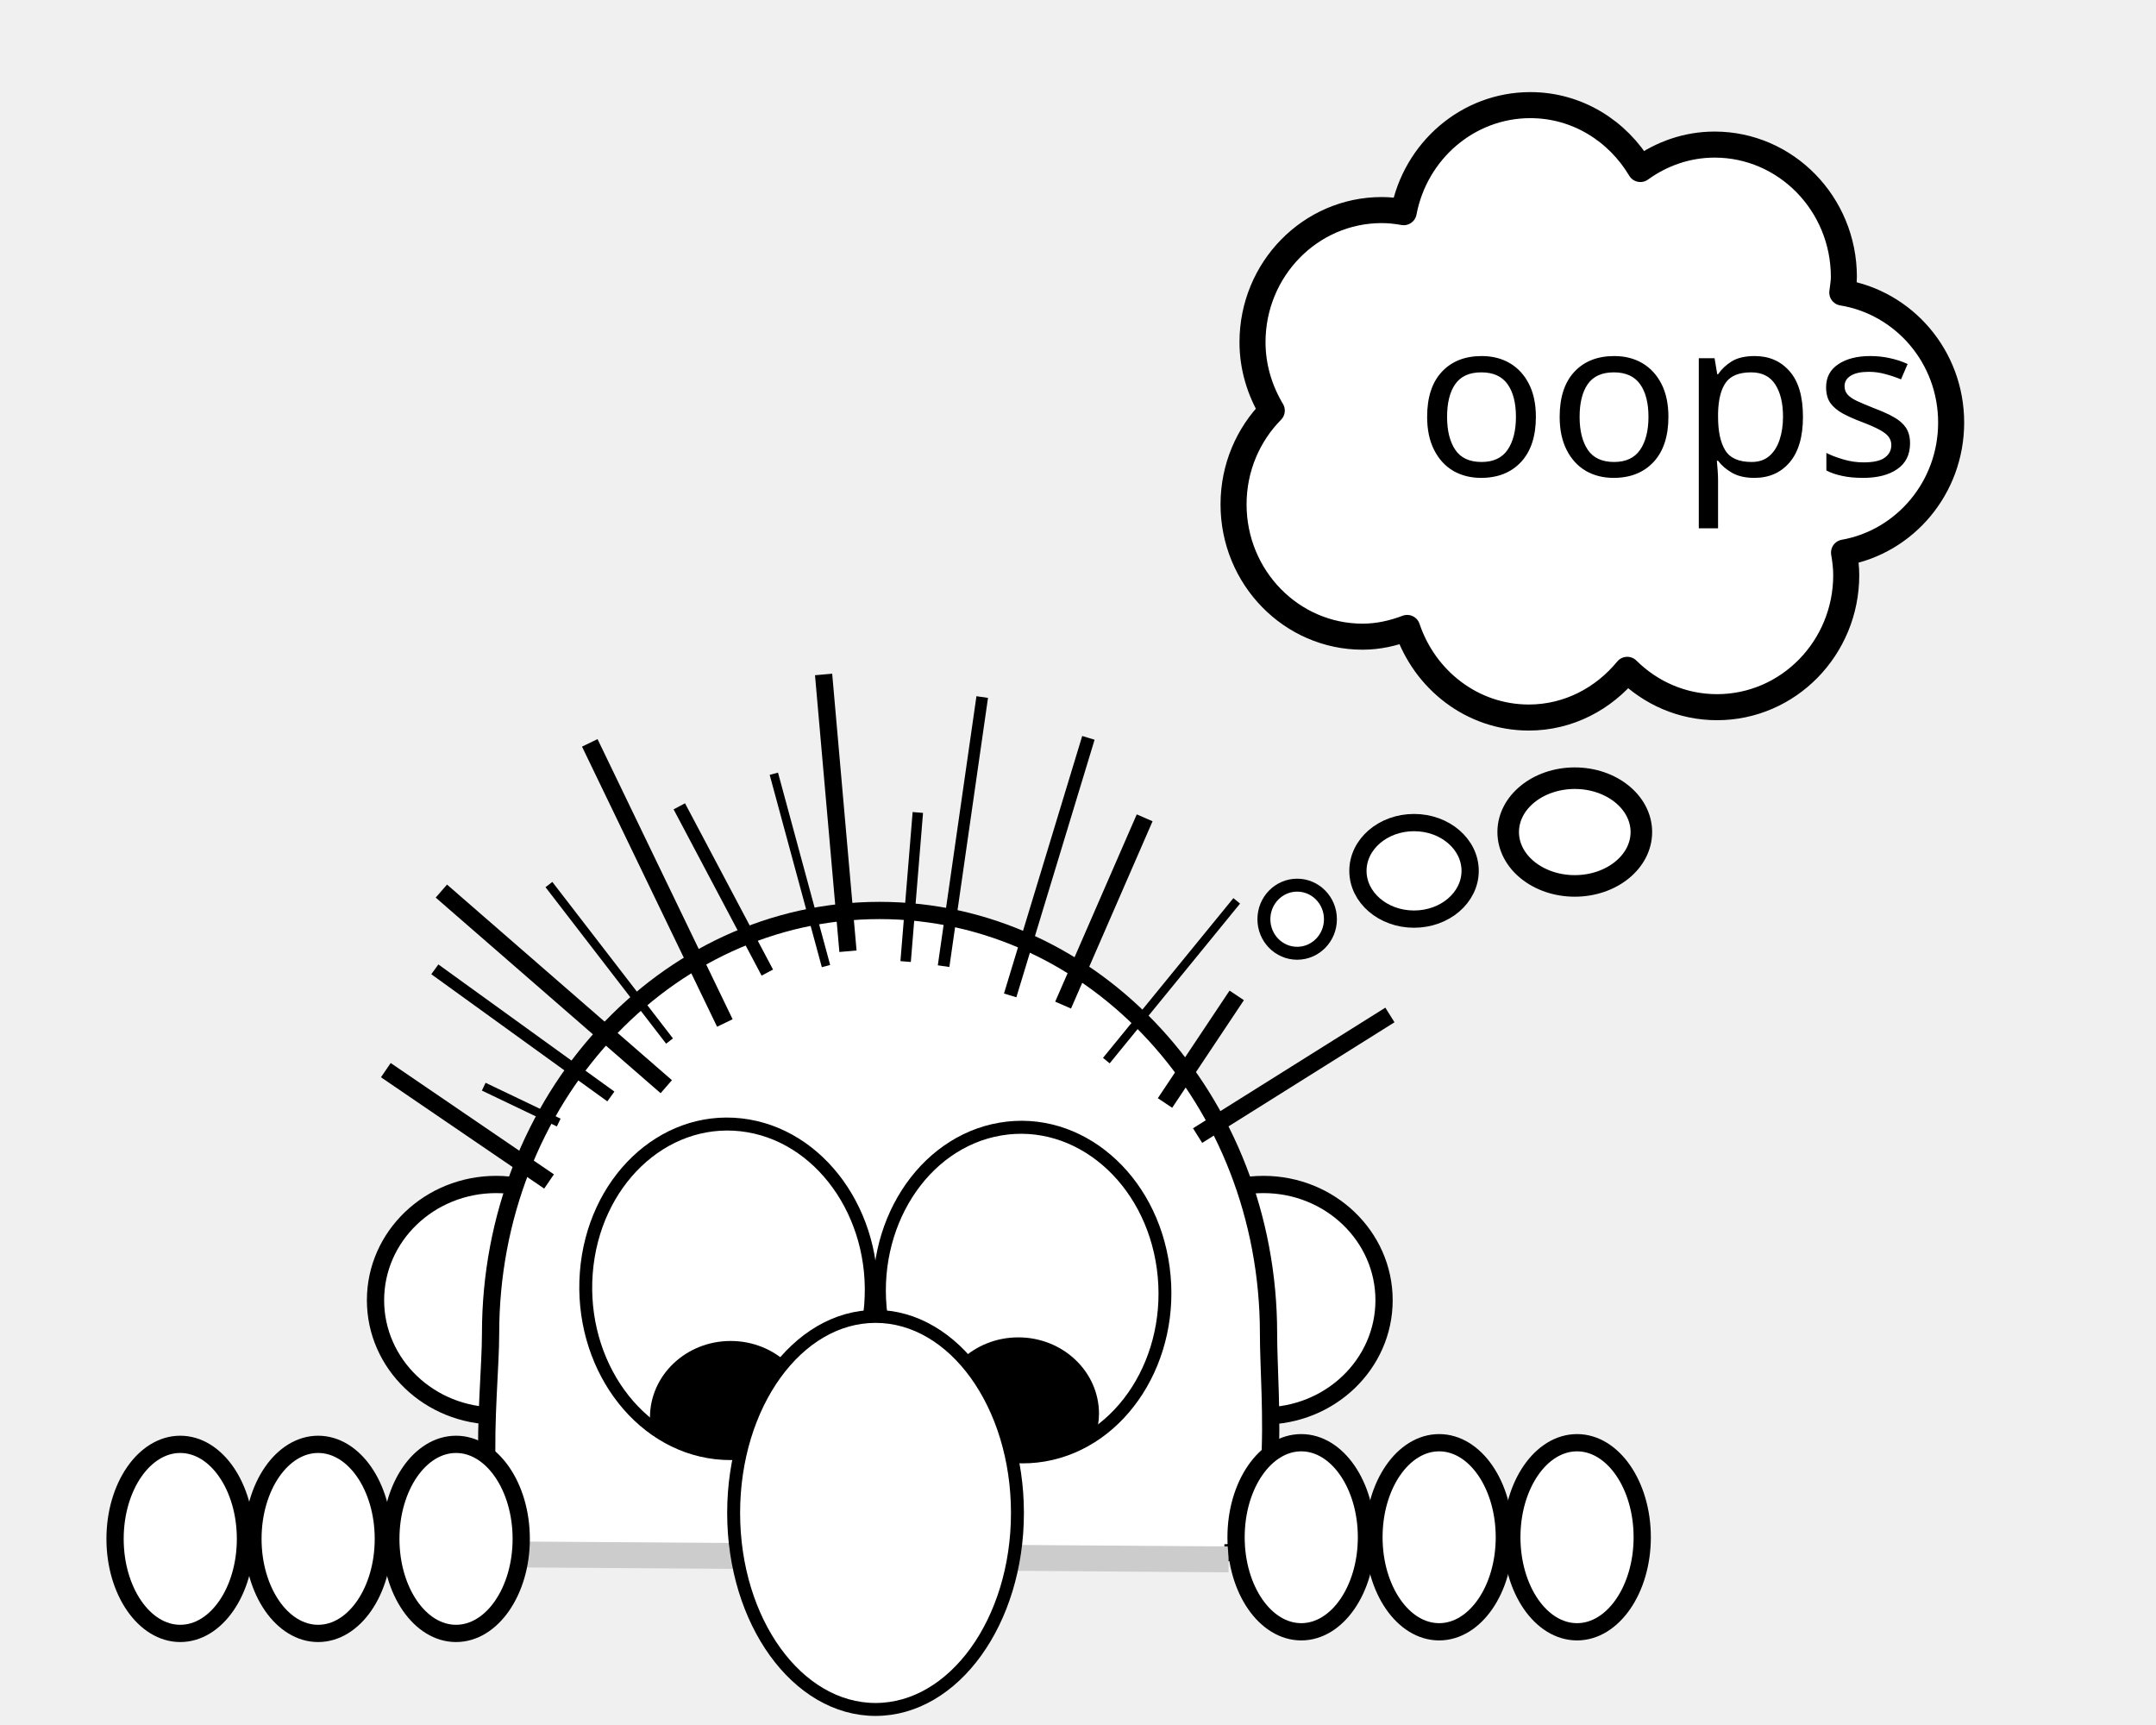
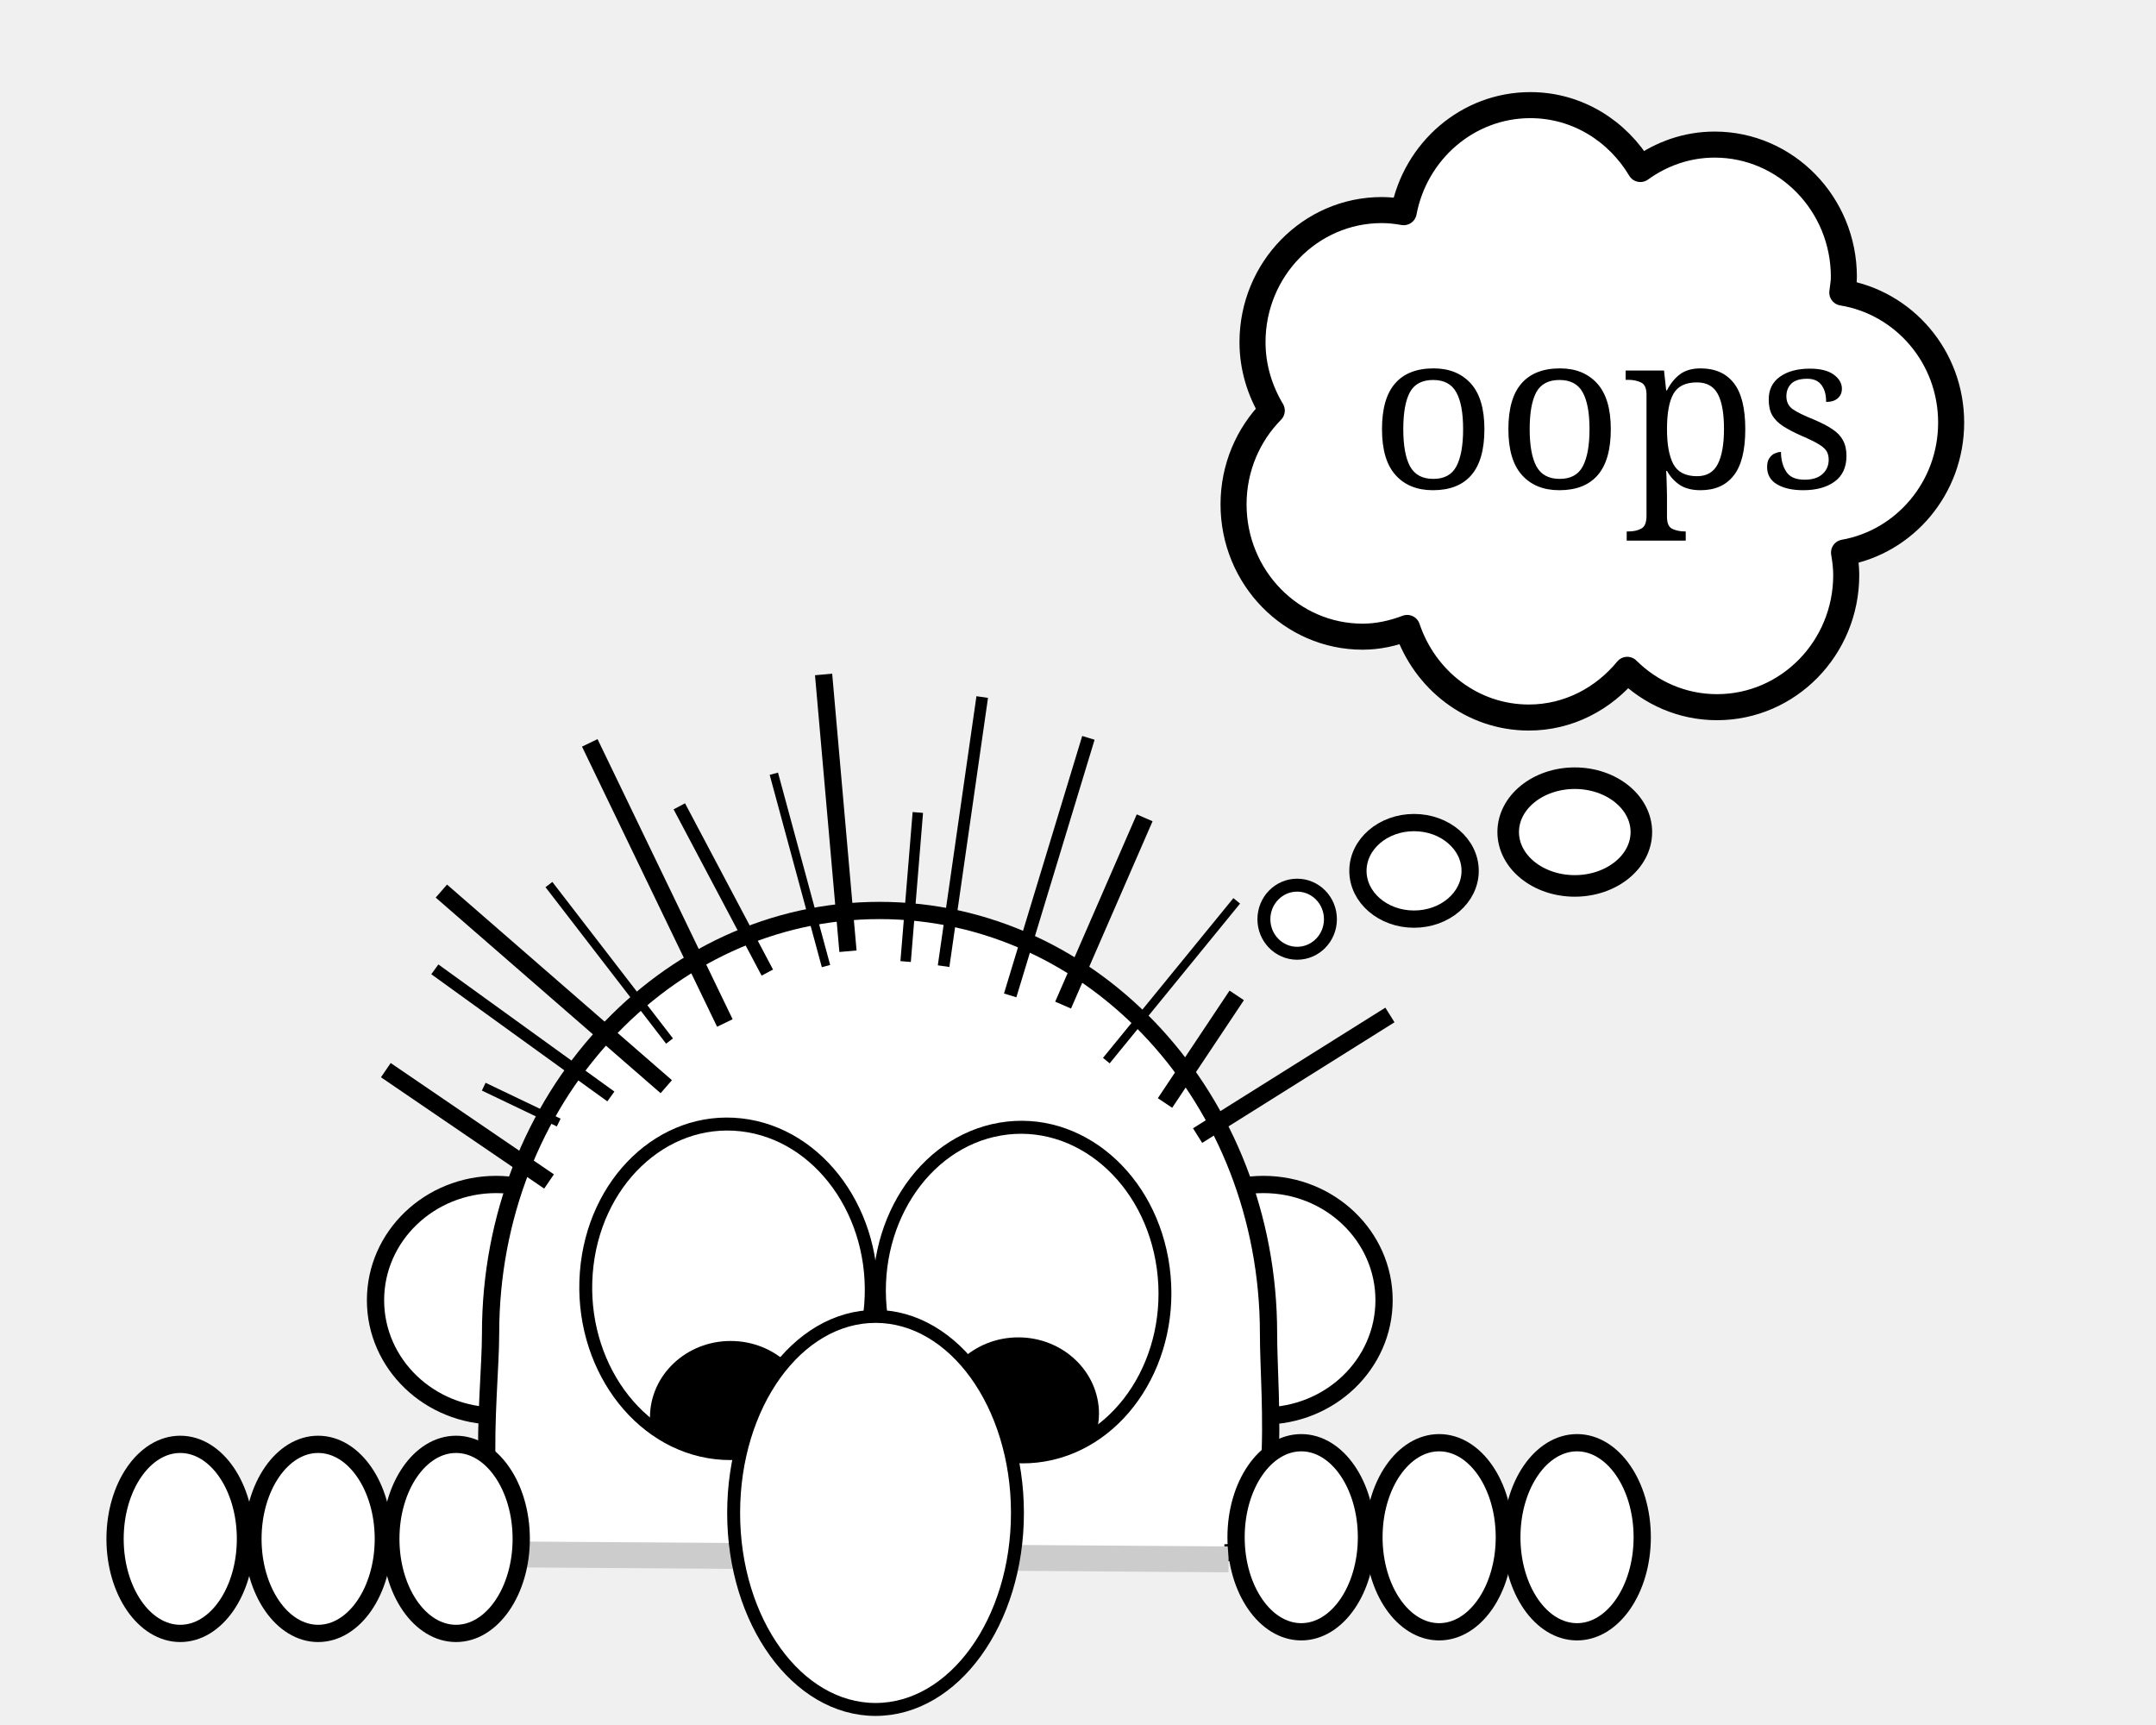
<svg xmlns="http://www.w3.org/2000/svg" width="250mm" height="200mm" viewBox="0 0 250 200" version="1.1" id="svg8">
  <defs id="defs2" />
  <g id="layer1" transform="translate(0,-97)">
    <ellipse ry="13.418" rx="13.985" cy="247.749" cx="146.504" id="ellipse4559" style="opacity:1;fill:#ffffff;fill-opacity:1;stroke:#000000;stroke-width:2;stroke-miterlimit:4;stroke-dasharray:none;stroke-opacity:1" />
    <ellipse style="opacity:1;fill:#ffffff;fill-opacity:1;stroke:#000000;stroke-width:2;stroke-miterlimit:4;stroke-dasharray:none;stroke-opacity:1" id="path4550" cx="57.528" cy="247.749" rx="13.985" ry="13.418" />
    <path style="opacity:1;fill:#ffffff;fill-opacity:1;stroke:#000000;stroke-width:2;stroke-miterlimit:4;stroke-dasharray:none;stroke-opacity:1" d="m 141.975,277.043 c 7.129,0 5.099,-18.206 5.118,-25.438 -5e-5,-27.086 -20.194,-49.043 -45.104,-49.043 -24.91,-4e-5 -45.104,21.957 -45.104,49.043 0.016,7.231 -2.585,26.005 4.543,26.005" id="path4554" />
    <ellipse style="fill:#ffffff;stroke:#000000;stroke-width:1.5;stroke-miterlimit:4;stroke-dasharray:none;stroke-opacity:1" id="ellipse4591" cx="-103.186" cy="-235.561" rx="16.593" ry="19.068" transform="matrix(-0.9937052,-0.1120265,0.07668232,-0.9970556,0,0)" />
    <ellipse transform="matrix(0.985697,-0.1685272,-0.1334317,-0.991058,0,0)" ry="19.068" rx="16.593" cy="-263.416" cx="84.59" id="ellipse4534" style="fill:#ffffff;stroke:#000000;stroke-width:1.5;stroke-miterlimit:4;stroke-dasharray:none;stroke-opacity:1" />
    <path style="fill:none;stroke:#000000;stroke-width:2;stroke-linecap:butt;stroke-linejoin:miter;stroke-miterlimit:4;stroke-dasharray:none;stroke-opacity:1" d="M 63.666,233.983 C 44.738,221.074 44.738,221.074 44.738,221.074" id="path4593" />
    <path style="fill:none;stroke:#000000;stroke-width:2;stroke-linecap:butt;stroke-linejoin:miter;stroke-miterlimit:4;stroke-dasharray:none;stroke-opacity:1" d="M 77.258,222.993 C 51.178,200.314 51.178,200.314 51.178,200.314" id="path4595" />
    <path style="fill:none;stroke:#000000;stroke-width:1;stroke-linecap:butt;stroke-linejoin:miter;stroke-miterlimit:4;stroke-dasharray:none;stroke-opacity:1" d="M 95.779,209.008 C 89.731,186.707 89.731,186.707 89.731,186.707" id="path4599" />
    <path style="fill:none;stroke:#000000;stroke-width:1.5;stroke-linecap:butt;stroke-linejoin:miter;stroke-miterlimit:4;stroke-dasharray:none;stroke-opacity:1" d="m 117.135,212.409 c 9.071,-29.86 9.071,-29.86 9.071,-29.86" id="path4603" />
    <path style="fill:none;stroke:#000000;stroke-width:1;stroke-linecap:butt;stroke-linejoin:miter;stroke-miterlimit:4;stroke-dasharray:none;stroke-opacity:1" d="M 128.285,219.969 C 143.404,201.448 143.404,201.448 143.404,201.448" id="path4605" />
    <path style="fill:none;stroke:#000000;stroke-width:2;stroke-linecap:butt;stroke-linejoin:miter;stroke-miterlimit:4;stroke-dasharray:none;stroke-opacity:1" d="M 138.868,228.662 C 161.169,214.677 161.169,214.677 161.169,214.677" id="path4607" />
    <path style="fill:none;stroke:#000000;stroke-width:2;stroke-linecap:butt;stroke-linejoin:miter;stroke-miterlimit:4;stroke-dasharray:none;stroke-opacity:1" d="m 123.274,213.534 c 9.455,-21.714 9.455,-21.714 9.455,-21.714" id="path4609" />
    <path style="fill:none;stroke:#000000;stroke-width:0.265px;stroke-linecap:butt;stroke-linejoin:miter;stroke-opacity:1" d="m 108.101,147.699 v 0 0" id="path4611" />
    <path style="fill:none;stroke:#000000;stroke-width:1;stroke-linecap:butt;stroke-linejoin:miter;stroke-miterlimit:4;stroke-dasharray:none;stroke-opacity:1" d="M 77.636,217.701 C 63.651,199.558 63.651,199.558 63.651,199.558" id="path4615" />
    <path style="fill:none;stroke:#000000;stroke-width:1.5;stroke-linecap:butt;stroke-linejoin:miter;stroke-miterlimit:4;stroke-dasharray:none;stroke-opacity:1" d="m 88.975,209.764 c -10.205,-19.277 -10.205,-19.277 -10.205,-19.277" id="path4619" />
    <path style="fill:none;stroke:#000000;stroke-width:1.21;stroke-linecap:butt;stroke-linejoin:miter;stroke-miterlimit:4;stroke-dasharray:none;stroke-opacity:1" d="m 105.012,208.484 c 1.416,-17.285 1.416,-17.285 1.416,-17.285" id="path4621" />
    <path style="fill:none;stroke:#000000;stroke-width:2;stroke-linecap:butt;stroke-linejoin:miter;stroke-miterlimit:4;stroke-dasharray:none;stroke-opacity:1" d="M 135.089,224.883 C 143.404,212.409 143.404,212.409 143.404,212.409" id="path4627" />
    <path style="fill:none;stroke:#000000;stroke-width:2;stroke-linecap:butt;stroke-linejoin:miter;stroke-miterlimit:4;stroke-dasharray:none;stroke-opacity:1" d="M 98.326,207.288 C 95.5,175.198 95.5,175.198 95.5,175.198" id="path4629" />
    <path style="fill:none;stroke:#000000;stroke-width:1.354;stroke-linecap:butt;stroke-linejoin:miter;stroke-miterlimit:4;stroke-dasharray:none;stroke-opacity:1" d="m 109.415,209.017 c 4.479,-31.201 4.479,-31.201 4.479,-31.201" id="path4631" />
    <path style="fill:none;stroke:#000000;stroke-width:1;stroke-linecap:butt;stroke-linejoin:miter;stroke-miterlimit:4;stroke-dasharray:none;stroke-opacity:1" d="m 64.785,227.15 c -8.693,-4.158 -8.693,-4.158 -8.693,-4.158" id="path4635" />
    <path style="fill:none;stroke:#000000;stroke-width:1.4;stroke-linecap:butt;stroke-linejoin:miter;stroke-miterlimit:4;stroke-dasharray:none;stroke-opacity:1" d="M 70.833,224.127 C 50.422,209.386 50.422,209.386 50.422,209.386" id="path4637" />
    <path style="fill:none;stroke:#cccccc;stroke-width:3;stroke-linecap:butt;stroke-linejoin:miter;stroke-miterlimit:4;stroke-dasharray:none;stroke-opacity:1" d="m 61.005,277.232 c 81.454,0.567 81.454,0.567 81.454,0.567" id="path5290" />
    <ellipse ry="10.961" rx="7.56" cy="275.232" cx="166.877" id="ellipse4567" style="opacity:1;fill:#ffffff;fill-opacity:1;stroke:#000000;stroke-width:2;stroke-miterlimit:4;stroke-dasharray:none;stroke-opacity:1" />
    <ellipse style="opacity:1;fill:#ffffff;fill-opacity:1;stroke:#000000;stroke-width:2;stroke-miterlimit:4;stroke-dasharray:none;stroke-opacity:1" id="ellipse4569" cx="182.865" cy="275.232" rx="7.56" ry="10.961" />
    <ellipse ry="10.961" rx="7.56" cy="275.232" cx="150.888" id="ellipse4571" style="opacity:1;fill:#ffffff;fill-opacity:1;stroke:#000000;stroke-width:2;stroke-miterlimit:4;stroke-dasharray:none;stroke-opacity:1" />
    <ellipse style="opacity:1;fill:#ffffff;fill-opacity:1;stroke:#000000;stroke-width:2;stroke-miterlimit:4;stroke-dasharray:none;stroke-opacity:1" id="path4561" cx="36.89" cy="275.421" rx="7.56" ry="10.961" />
    <ellipse ry="10.961" rx="7.56" cy="275.421" cx="52.879" id="ellipse4563" style="opacity:1;fill:#ffffff;fill-opacity:1;stroke:#000000;stroke-width:2;stroke-miterlimit:4;stroke-dasharray:none;stroke-opacity:1" />
    <ellipse style="opacity:1;fill:#ffffff;fill-opacity:1;stroke:#000000;stroke-width:2;stroke-miterlimit:4;stroke-dasharray:none;stroke-opacity:1" id="ellipse4565" cx="20.902" cy="275.421" rx="7.56" ry="10.961" />
    <path style="fill:#000000;fill-opacity:1;stroke:none;stroke-width:2.295;stroke-miterlimit:4;stroke-dasharray:none;stroke-opacity:1" d="m 84.723,252.475 a 9.355,8.866 0 0 0 -9.355,8.866 9.355,8.866 0 0 0 0.011,0.295 13.919,13.299 76.642 0 0 9.009,4.423 13.919,13.299 76.642 0 0 9.582,-3.454 9.355,8.866 0 0 0 0.107,-1.264 9.355,8.866 0 0 0 -9.355,-8.866 z" id="path5292" />
    <path style="fill:none;stroke:#000000;stroke-width:2;stroke-linecap:butt;stroke-linejoin:miter;stroke-miterlimit:4;stroke-dasharray:none;stroke-opacity:1" d="M 84.05,215.608 C 68.388,183.13 68.388,183.13 68.388,183.13" id="path4619-5" />
    <path style="fill:#000000;fill-opacity:1;stroke:none;stroke-width:2.295;stroke-miterlimit:4;stroke-dasharray:none;stroke-opacity:1" d="m 118.08,252.057 a 9.355,8.866 0 0 0 -9.355,8.866 9.355,8.866 0 0 0 0.011,0.295 13.919,13.299 76.642 0 0 9.01,4.423 13.919,13.299 76.642 0 0 9.582,-3.454 9.355,8.866 0 0 0 0.107,-1.264 9.355,8.866 0 0 0 -9.355,-8.866 z" id="path5292-0" />
    <ellipse style="fill:#ffffff;fill-opacity:1;stroke:#000000;stroke-width:1.5;stroke-miterlimit:4;stroke-dasharray:none;stroke-opacity:1" id="path4536" cx="101.524" cy="272.412" rx="16.454" ry="22.785" />
    <path d="m 177.46,109.189 c 5.419,0 10.121,2.99 12.751,7.406 2.44,-1.764 5.398,-2.831 8.61,-2.831 8.268,0 14.986,6.875 14.986,15.337 0,0.622 -0.113,1.216 -0.183,1.819 7.141,1.166 12.622,7.44 12.622,15.074 0,7.565 -5.377,13.825 -12.421,15.074 0.143,0.849 0.256,1.715 0.256,2.606 0,8.462 -6.718,15.318 -14.986,15.318 -4.05,0 -7.709,-1.656 -10.406,-4.331 -2.748,3.346 -6.811,5.531 -11.413,5.531 -6.566,0 -12.086,-4.366 -14.106,-10.387 -1.617,0.612 -3.342,1.012 -5.166,1.012 -8.268,0 -14.967,-6.875 -14.967,-15.337 0,-4.255 1.695,-8.096 4.433,-10.875 -1.383,-2.321 -2.235,-5.015 -2.235,-7.931 0,-8.462 6.718,-15.318 14.986,-15.318 0.87,0 1.717,0.098 2.546,0.244 1.335,-7.065 7.402,-12.412 14.693,-12.412 z" id="path3422" style="opacity:1;fill:#ffffff;fill-opacity:1;stroke:#000000;stroke-width:3.019;stroke-linecap:butt;stroke-linejoin:round;stroke-miterlimit:4;stroke-dasharray:none;stroke-dashoffset:0;stroke-opacity:1" />
    <ellipse cy="197.968" cx="-163.965" id="path3424" style="opacity:1;fill:#ffffff;fill-opacity:1;stroke:#000000;stroke-width:2;stroke-linecap:butt;stroke-linejoin:round;stroke-miterlimit:4;stroke-dasharray:none;stroke-dashoffset:0;stroke-opacity:1" transform="scale(-1,1)" rx="6.506" ry="5.597" />
    <ellipse cy="203.575" cx="-150.413" id="path3426" style="opacity:1;fill:#ffffff;fill-opacity:1;stroke:#000000;stroke-width:1.5;stroke-linecap:butt;stroke-linejoin:round;stroke-miterlimit:4;stroke-dasharray:none;stroke-dashoffset:0;stroke-opacity:1" transform="scale(-1,1)" rx="3.858" ry="3.948" />
-     <text xml:space="preserve" style="font-style:normal;font-variant:normal;font-weight:normal;font-stretch:normal;font-size:22.578px;line-height:1.25;font-family:'Ink Free';-inkscape-font-specification:'Ink Free, Normal';font-variant-ligatures:normal;font-variant-caps:normal;font-variant-numeric:normal;font-feature-settings:normal;text-align:start;letter-spacing:0px;word-spacing:0px;writing-mode:lr-tb;text-anchor:start;fill:#000000;fill-opacity:1;stroke:none;stroke-width:0.265" x="164.095" y="152.159" id="text5369">
-       <tspan id="tspan5367" x="164.095" y="152.159" style="font-style:normal;font-variant:normal;font-weight:normal;font-stretch:normal;font-size:25.4px;font-family:'Ink Free';-inkscape-font-specification:'Ink Free, Normal';font-variant-ligatures:normal;font-variant-caps:normal;font-variant-numeric:normal;font-feature-settings:normal;text-align:start;writing-mode:lr-tb;text-anchor:start;stroke-width:0.265">oops</tspan>
+     <text xml:space="preserve" style="font-style:normal;font-variant:normal;font-weight:normal;font-stretch:normal;font-size:22.578px;line-height:1.25;font-family:'Ink Free';-inkscape-font-specification:'Ink Free, Normal';font-variant-ligatures:normal;font-variant-caps:normal;font-variant-numeric:normal;font-feature-settings:normal;text-align:start;letter-spacing:0px;word-spacing:0px;writing-mode:lr-tb;text-anchor:start;fill:#000000;fill-opacity:1;stroke:none;stroke-width:0.265" x="158.858" y="153.588" id="text5369">
+       <tspan id="tspan5367" x="158.858" y="153.588" style="font-style:normal;font-variant:normal;font-weight:normal;font-stretch:normal;font-size:25.4px;font-family:Georgia;-inkscape-font-specification:'Georgia, Normal';font-variant-ligatures:normal;font-variant-caps:normal;font-variant-numeric:normal;font-feature-settings:normal;text-align:start;writing-mode:lr-tb;text-anchor:start;stroke-width:0.265">oops</tspan>
    </text>
    <ellipse cy="193.47" cx="-182.604" id="path3424-1" style="opacity:1;fill:#ffffff;fill-opacity:1;stroke:#000000;stroke-width:2.5;stroke-linecap:butt;stroke-linejoin:round;stroke-miterlimit:4;stroke-dasharray:none;stroke-dashoffset:0;stroke-opacity:1" transform="scale(-1,1)" rx="7.721" ry="6.245" />
  </g>
</svg>
